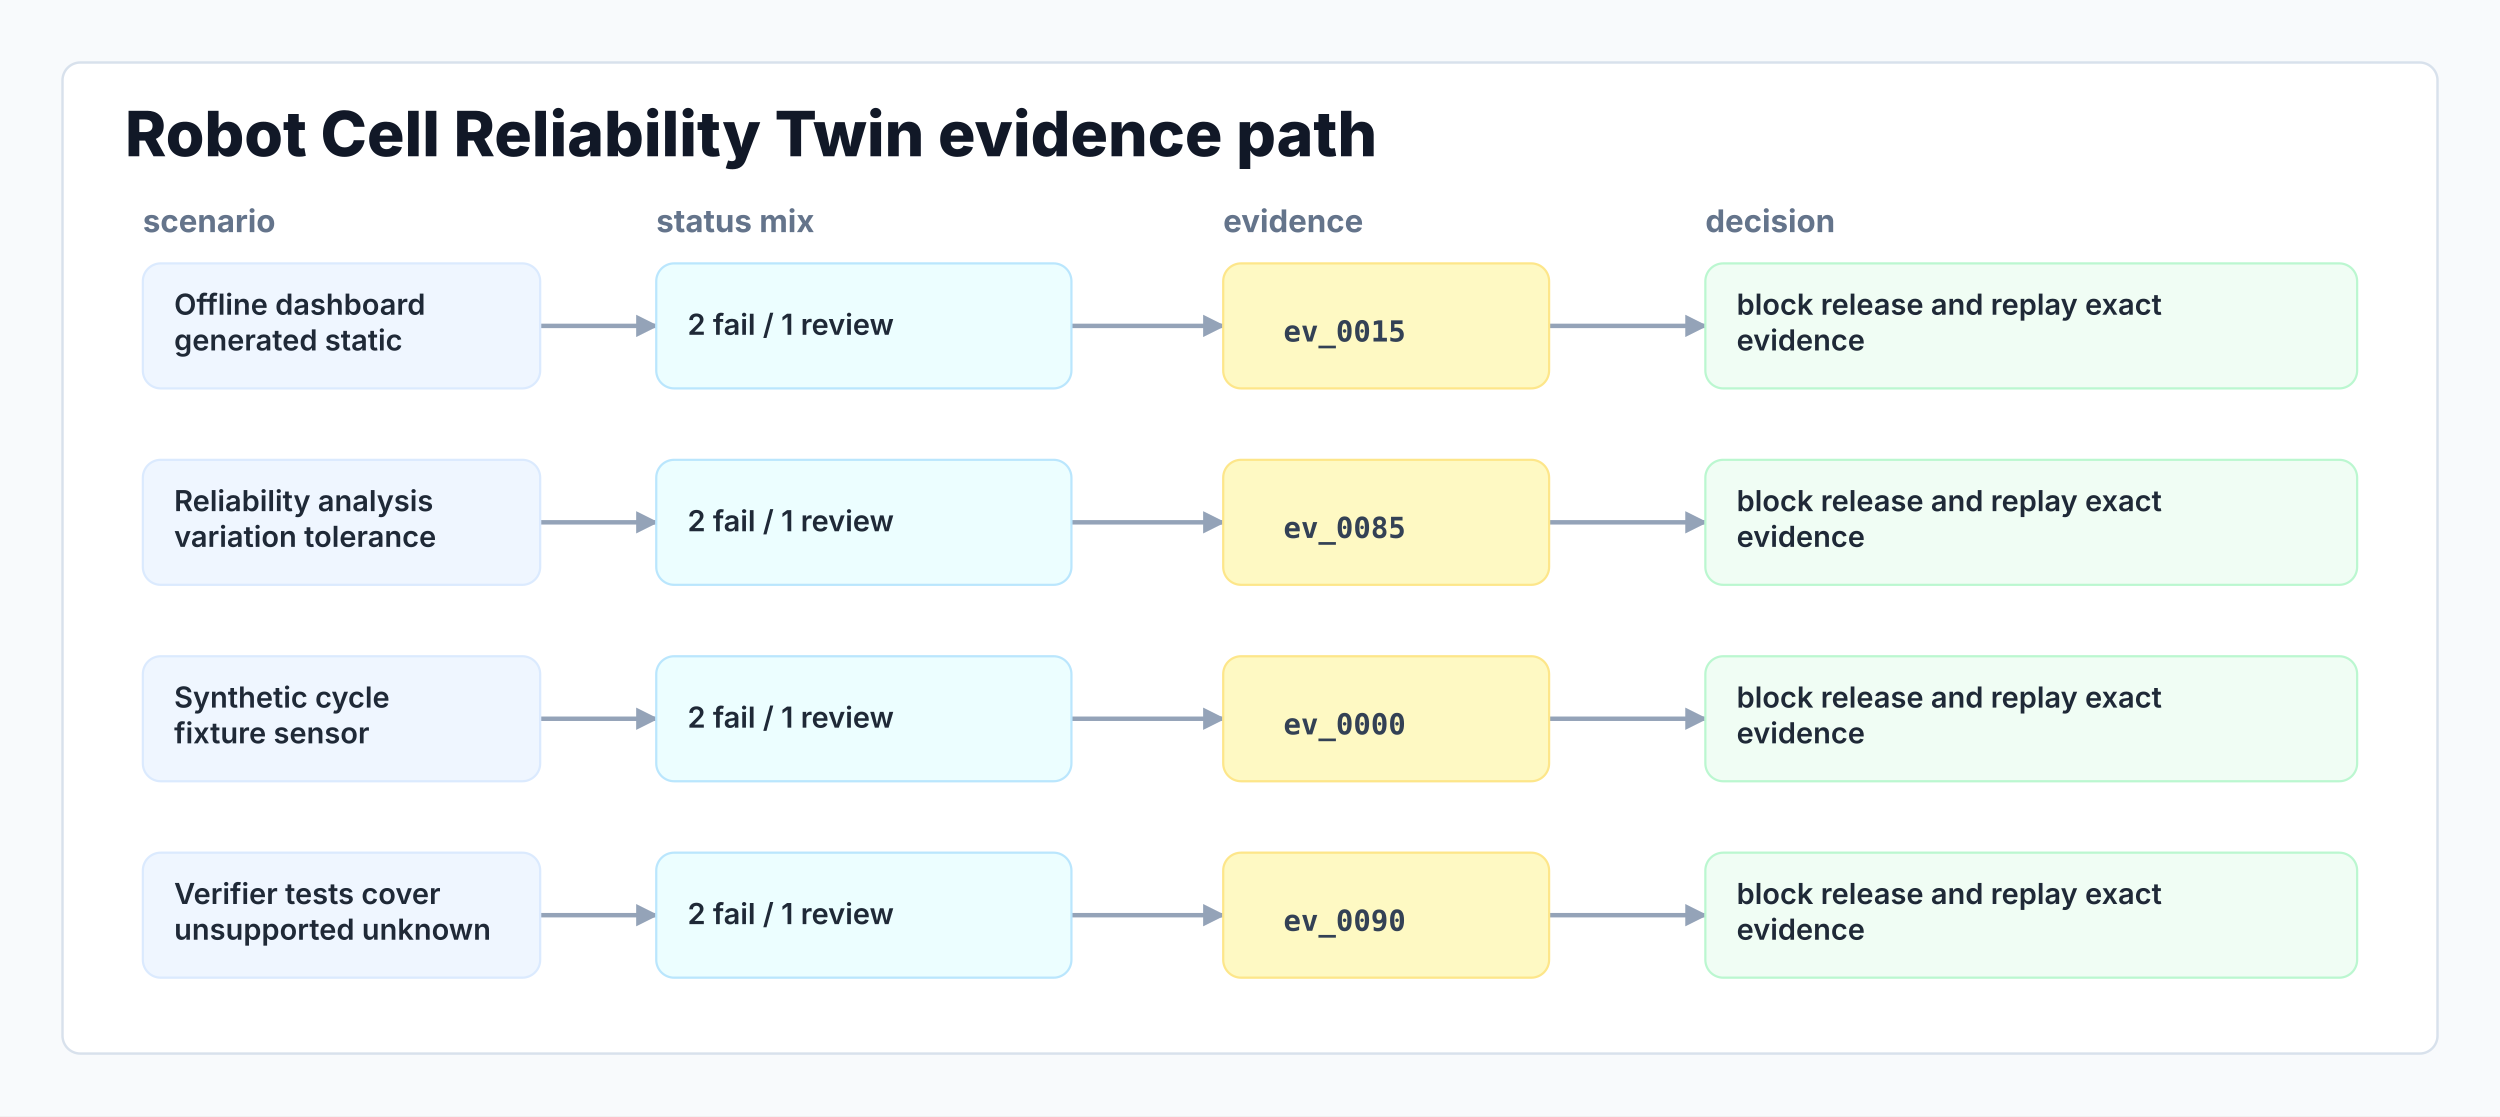
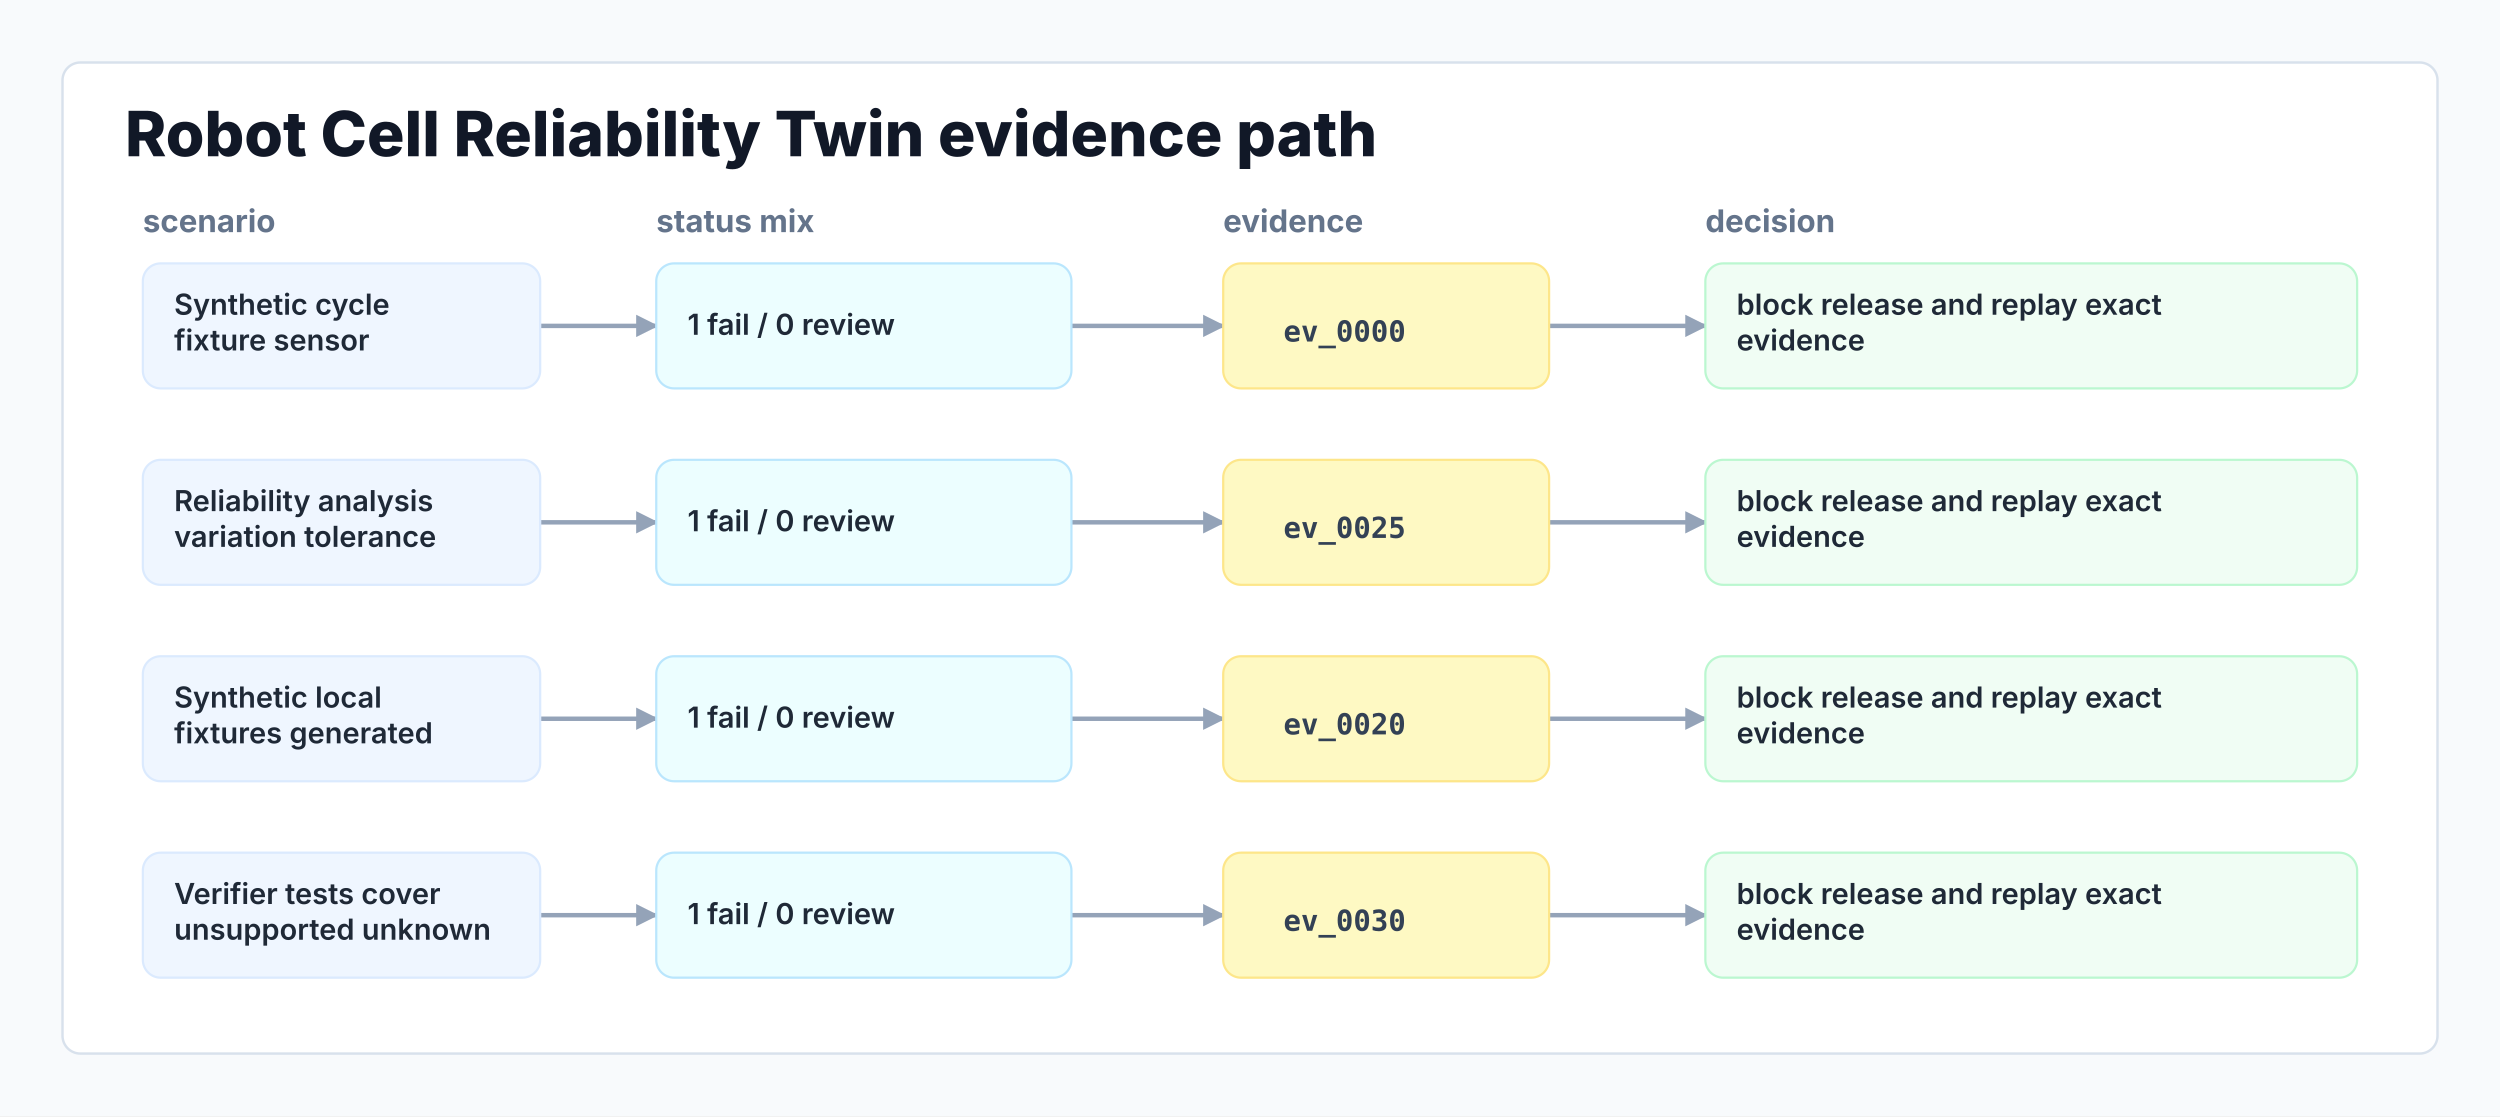
<svg xmlns="http://www.w3.org/2000/svg" width="1120" height="500" viewBox="0 0 1120 500" role="img" aria-label="Robot Cell Reliability Twin evidence map">
  <defs>
    <style>
      .bg { fill:#f8fafc; }
      .panel { fill:#ffffff; stroke:#d8e1ec; stroke-width:1.1; }
      .title { font:760 28px -apple-system,BlinkMacSystemFont,"Segoe UI",sans-serif; fill:#111827; }
      .node { font:620 13px -apple-system,BlinkMacSystemFont,"Segoe UI",sans-serif; fill:#1f2937; }
      .head { font:700 14px -apple-system,BlinkMacSystemFont,"Segoe UI",sans-serif; fill:#64748b; }
      .mono { font:720 13px ui-monospace,SFMono-Regular,Menlo,monospace; fill:#334155; }
      .edge { stroke:#94a3b8; stroke-width:2; fill:none; marker-end:url(#arrow); }
      .lane { fill:#eff6ff; stroke:#dbeafe; }
      .failure { fill:#ecfeff; stroke:#bae6fd; }
      .evidencebox { fill:#fef9c3; stroke:#fde68a; }
      .actionbox { fill:#f0fdf4; stroke:#bbf7d0; }
    </style>
    <marker id="arrow" viewBox="0 0 10 10" refX="9" refY="5" markerWidth="5" markerHeight="5" orient="auto-start-reverse">
      <path d="M 0 0 L 10 5 L 0 10 z" fill="#94a3b8" />
    </marker>
  </defs>
  <rect class="bg" width="1120" height="500" />
  <rect class="panel" x="28" y="28" width="1064" height="444" rx="8" />
  <text x="56" y="70" class="title">Robot Cell Reliability Twin evidence path</text>
  <text x="64" y="104" class="head">scenario</text>
  <text x="294" y="104" class="head">status mix</text>
  <text x="548" y="104" class="head">evidence</text>
  <text x="764" y="104" class="head">decision</text>
  <path d="M242 146 L294 146" class="edge" />
  <path d="M480 146 L548 146" class="edge" />
  <path d="M694 146 L764 146" class="edge" />
  <path d="M242 234 L294 234" class="edge" />
  <path d="M480 234 L548 234" class="edge" />
  <path d="M694 234 L764 234" class="edge" />
  <path d="M242 322 L294 322" class="edge" />
  <path d="M480 322 L548 322" class="edge" />
  <path d="M694 322 L764 322" class="edge" />
  <path d="M242 410 L294 410" class="edge" />
  <path d="M480 410 L548 410" class="edge" />
  <path d="M694 410 L764 410" class="edge" />
  <rect class="lane" x="64" y="118" width="178" height="56" rx="8" />
  <text class="node" x="78" y="141">
-     <tspan x="78" dy="0">Offline dashboard</tspan>
-     <tspan x="78" dy="16">generated static</tspan>
+     <tspan x="78" dy="0">Synthetic cycle</tspan>
+     <tspan x="78" dy="16">fixture sensor</tspan>
  </text>
  <rect class="failure" x="294" y="118" width="186" height="56" rx="8" />
  <text class="node" x="308" y="150">
-     <tspan x="308" dy="0">2 fail / 1 review</tspan>
+     <tspan x="308" dy="0">1 fail / 0 review</tspan>
  </text>
  <rect class="evidencebox" x="548" y="118" width="146" height="56" rx="8" />
-   <text class="mono" x="575" y="153">ev_0015</text>
+   <text class="mono" x="575" y="153">ev_0000</text>
  <rect class="actionbox" x="764" y="118" width="292" height="56" rx="8" />
  <text class="node" x="778" y="141">
    <tspan x="778" dy="0">block release and replay exact</tspan>
    <tspan x="778" dy="16">evidence</tspan>
  </text>
  <rect class="lane" x="64" y="206" width="178" height="56" rx="8" />
  <text class="node" x="78" y="229">
    <tspan x="78" dy="0">Reliability analysis</tspan>
    <tspan x="78" dy="16">variation tolerance</tspan>
  </text>
  <rect class="failure" x="294" y="206" width="186" height="56" rx="8" />
  <text class="node" x="308" y="238">
-     <tspan x="308" dy="0">2 fail / 1 review</tspan>
+     <tspan x="308" dy="0">1 fail / 0 review</tspan>
  </text>
  <rect class="evidencebox" x="548" y="206" width="146" height="56" rx="8" />
-   <text class="mono" x="575" y="241">ev_0085</text>
+   <text class="mono" x="575" y="241">ev_0025</text>
  <rect class="actionbox" x="764" y="206" width="292" height="56" rx="8" />
  <text class="node" x="778" y="229">
    <tspan x="778" dy="0">block release and replay exact</tspan>
    <tspan x="778" dy="16">evidence</tspan>
  </text>
  <rect class="lane" x="64" y="294" width="178" height="56" rx="8" />
  <text class="node" x="78" y="317">
-     <tspan x="78" dy="0">Synthetic cycle</tspan>
-     <tspan x="78" dy="16">fixture sensor</tspan>
+     <tspan x="78" dy="0">Synthetic local</tspan>
+     <tspan x="78" dy="16">fixtures generated</tspan>
  </text>
  <rect class="failure" x="294" y="294" width="186" height="56" rx="8" />
  <text class="node" x="308" y="326">
-     <tspan x="308" dy="0">2 fail / 1 review</tspan>
+     <tspan x="308" dy="0">1 fail / 0 review</tspan>
  </text>
  <rect class="evidencebox" x="548" y="294" width="146" height="56" rx="8" />
-   <text class="mono" x="575" y="329">ev_0000</text>
+   <text class="mono" x="575" y="329">ev_0020</text>
  <rect class="actionbox" x="764" y="294" width="292" height="56" rx="8" />
  <text class="node" x="778" y="317">
    <tspan x="778" dy="0">block release and replay exact</tspan>
    <tspan x="778" dy="16">evidence</tspan>
  </text>
  <rect class="lane" x="64" y="382" width="178" height="56" rx="8" />
  <text class="node" x="78" y="405">
    <tspan x="78" dy="0">Verifier tests cover</tspan>
    <tspan x="78" dy="16">unsupported unknown</tspan>
  </text>
  <rect class="failure" x="294" y="382" width="186" height="56" rx="8" />
  <text class="node" x="308" y="414">
-     <tspan x="308" dy="0">2 fail / 1 review</tspan>
+     <tspan x="308" dy="0">1 fail / 0 review</tspan>
  </text>
  <rect class="evidencebox" x="548" y="382" width="146" height="56" rx="8" />
-   <text class="mono" x="575" y="417">ev_0090</text>
+   <text class="mono" x="575" y="417">ev_0030</text>
  <rect class="actionbox" x="764" y="382" width="292" height="56" rx="8" />
  <text class="node" x="778" y="405">
    <tspan x="778" dy="0">block release and replay exact</tspan>
    <tspan x="778" dy="16">evidence</tspan>
  </text>
</svg>
